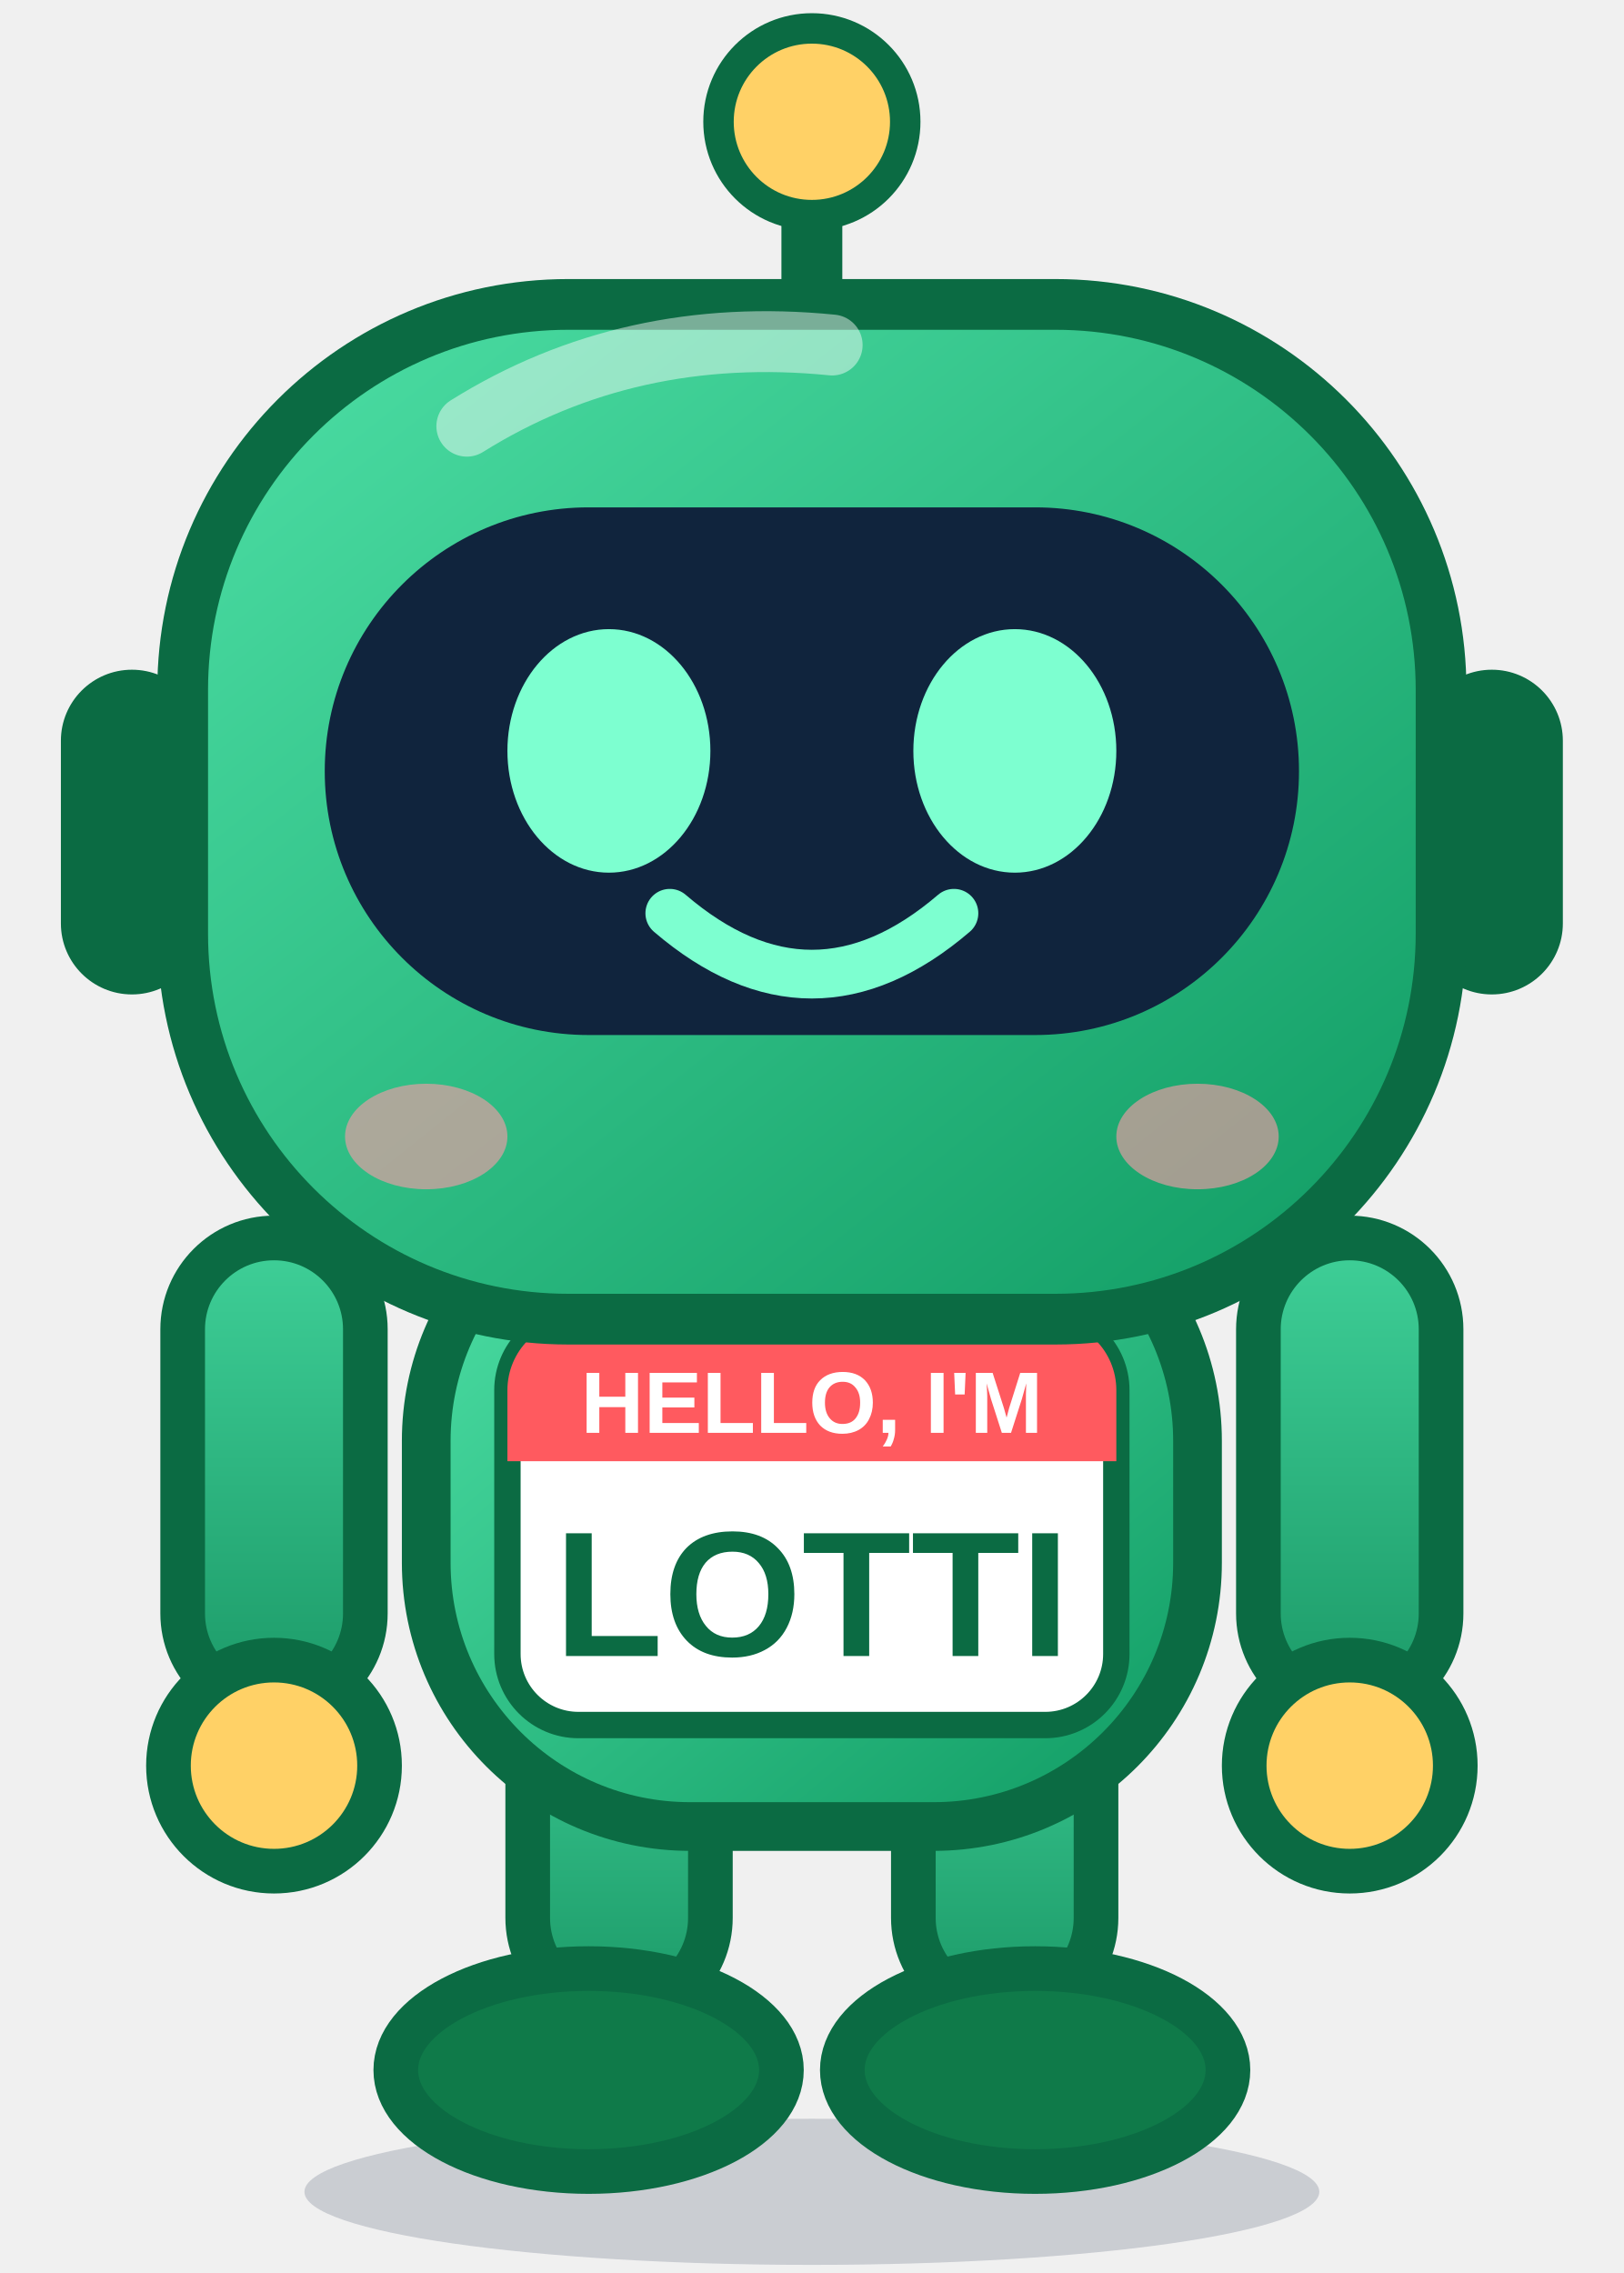
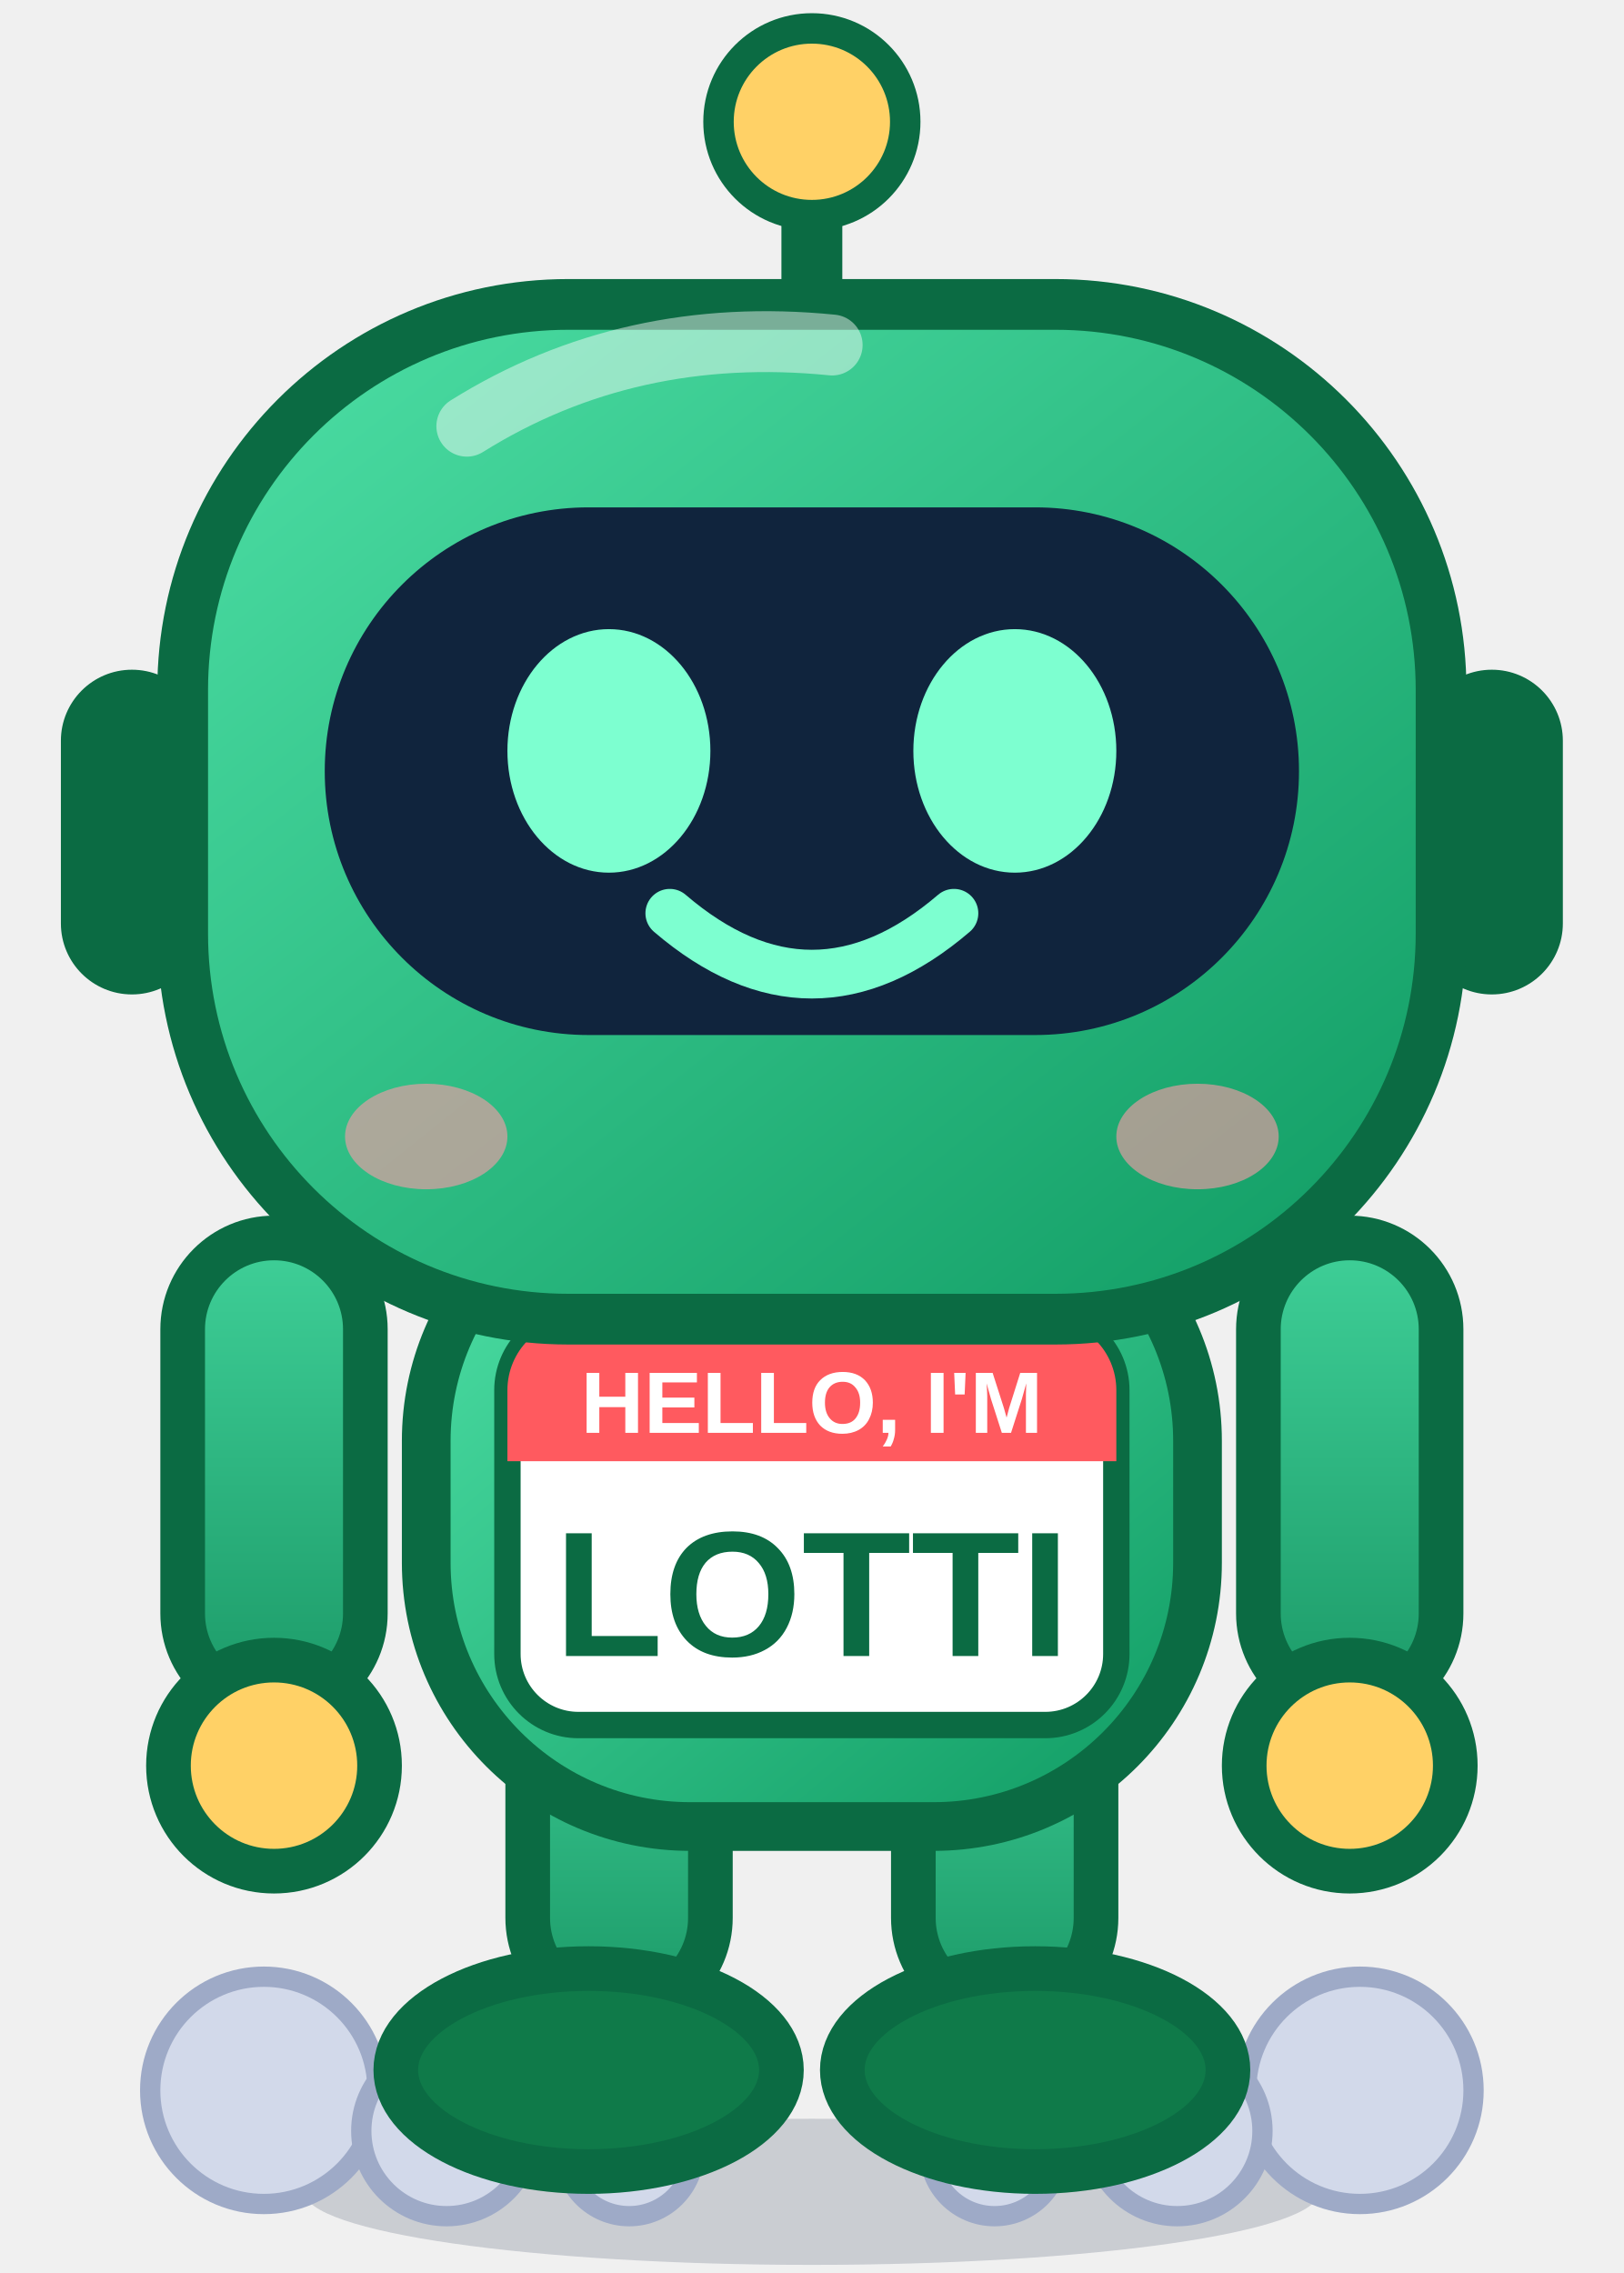
<svg xmlns="http://www.w3.org/2000/svg" viewBox="0 0 80 112" overflow="visible">
  <defs>
    <linearGradient id="lbBody" x1="0" y1="0" x2="1" y2="1">
      <stop offset="0" stop-color="#4ee0a6" />
      <stop offset="1" stop-color="#0f9a62" />
    </linearGradient>
    <linearGradient id="lbLimb" x1="0" y1="0" x2="0" y2="1">
      <stop offset="0" stop-color="#3fd098" />
      <stop offset="1" stop-color="#1c9a68" />
    </linearGradient>
  </defs>
  <ellipse cx="40" cy="108" rx="25" ry="3.6" fill="#1b2a4a" opacity=".18" />
+   <g class="lbDust" fill="#d2d9ea" stroke="#9eaac7" stroke-width="1">
+     <circle class="lbPuff" cx="13" cy="103" r="5.6" style="--dx:-24px" />
+     <circle class="lbPuff" cx="22" cy="105" r="4.2" style="--dx:-14px" />
+     <circle class="lbPuff" cx="31" cy="106" r="3.2" style="--dx:-6px" />
+     <circle class="lbPuff" cx="67" cy="103" r="5.6" style="--dx:24px" />
+     <circle class="lbPuff" cx="58" cy="105" r="4.2" style="--dx:14px" />
+     <circle class="lbPuff" cx="49" cy="106" r="3.2" style="--dx:6px" />
+   </g>
  <g stroke="#0b6b43" stroke-width="2.2" stroke-linejoin="round" stroke-linecap="round">
    <g class="lbLeg">
      <rect x="26" y="80" width="9" height="19" rx="4.5" fill="url(#lbLimb)" />
      <ellipse cx="29" cy="102" rx="9.5" ry="5" fill="#0f7a49" />
    </g>
    <g class="lbLeg lbLegR">
      <rect x="45" y="80" width="9" height="19" rx="4.5" fill="url(#lbLimb)" />
      <ellipse cx="51" cy="102" rx="9.5" ry="5" fill="#0f7a49" />
    </g>
    <g class="lbArm">
      <rect x="9" y="61" width="9" height="23" rx="4.5" fill="url(#lbLimb)" />
      <circle cx="13.5" cy="87" r="5.2" fill="#ffd166" />
    </g>
    <g class="lbWave">
      <rect x="62" y="61" width="9" height="23" rx="4.5" fill="url(#lbLimb)" />
      <circle cx="66.5" cy="87" r="5.2" fill="#ffd166" />
    </g>
  </g>
  <rect x="21" y="58" width="38" height="32" rx="13" fill="url(#lbBody)" stroke="#0b6b43" stroke-width="2.4" />
  <g class="lbTag">
    <rect x="25" y="65" width="30" height="20" rx="3.5" fill="#fff" stroke="#0b6b43" stroke-width="1.3" />
    <path d="M25 68.5a3.5 3.5 0 0 1 3.5-3.5h23a3.5 3.5 0 0 1 3.5 3.5V72H25z" fill="#ff5a5f" />
    <text x="40" y="70.6" font-size="4.3" font-weight="800" fill="#fff" text-anchor="middle" font-family="system-ui,-apple-system,Arial,sans-serif">HELLO, I'M</text>
    <text x="40" y="81.6" font-size="8.8" font-weight="900" fill="#0b6b43" text-anchor="middle" font-family="system-ui,-apple-system,Arial,sans-serif">LOTTI</text>
  </g>
  <g class="lbHead">
    <g class="lbAnt">
      <line x1="40" y1="17" x2="40" y2="8" stroke="#0b6b43" stroke-width="3" stroke-linecap="round" />
      <circle cx="40" cy="6" r="4.6" fill="#ffd166" stroke="#0b6b43" stroke-width="1.5" />
    </g>
    <rect x="3" y="33" width="7" height="16" rx="3.5" fill="#0b6b43" />
    <rect x="70" y="33" width="7" height="16" rx="3.5" fill="#0b6b43" />
    <rect x="9" y="15" width="62" height="50" rx="19" fill="url(#lbBody)" stroke="#0b6b43" stroke-width="2.5" />
    <rect x="16" y="25" width="48" height="26" rx="13" fill="#10243d" />
    <g class="lbEyes">
      <ellipse cx="30" cy="37" rx="5" ry="6" fill="#7dffd0" class="lbEye" />
      <ellipse cx="50" cy="37" rx="5" ry="6" fill="#7dffd0" class="lbEye" />
      <path d="M33 45 q7 6 14 0" stroke="#7dffd0" stroke-width="2.4" fill="none" stroke-linecap="round" />
    </g>
    <ellipse cx="21" cy="56" rx="4" ry="2.6" fill="#ff9aa8" opacity=".6" />
    <ellipse cx="59" cy="56" rx="4" ry="2.6" fill="#ff9aa8" opacity=".6" />
    <path d="M23 21 q8 -5 18 -4" stroke="#fff" stroke-width="3" stroke-linecap="round" fill="none" opacity=".45" />
  </g>
</svg>
